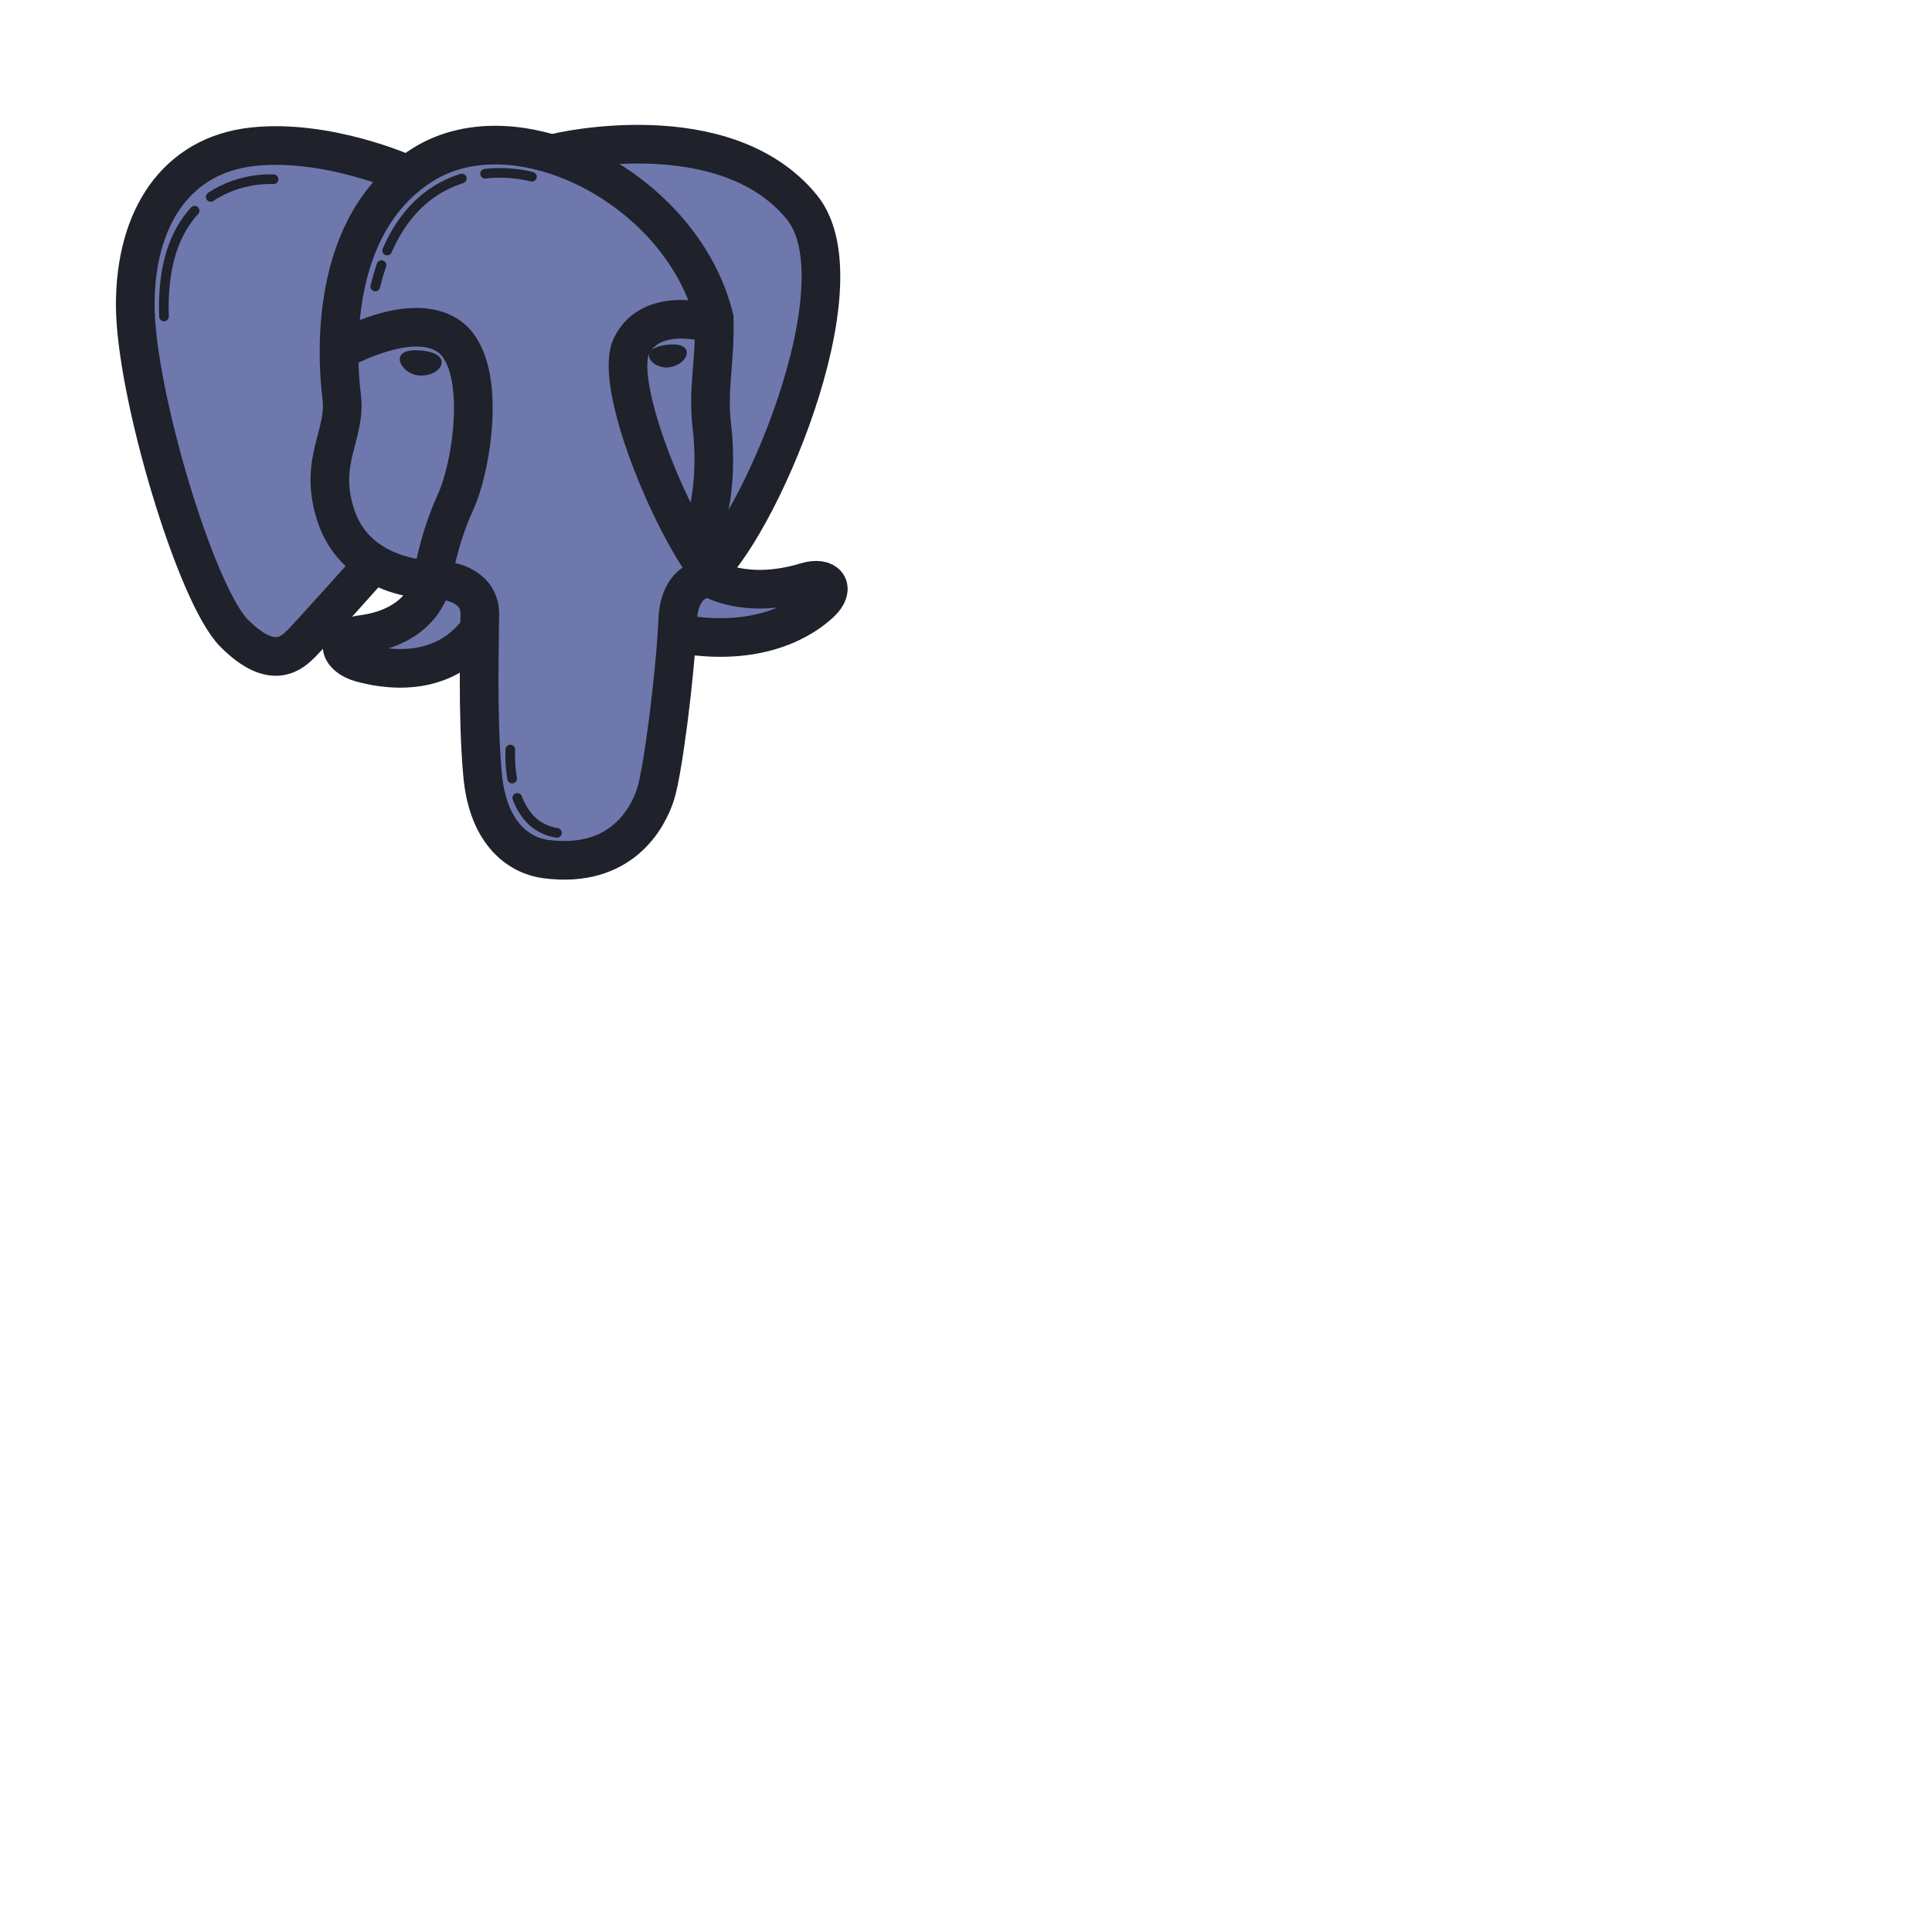
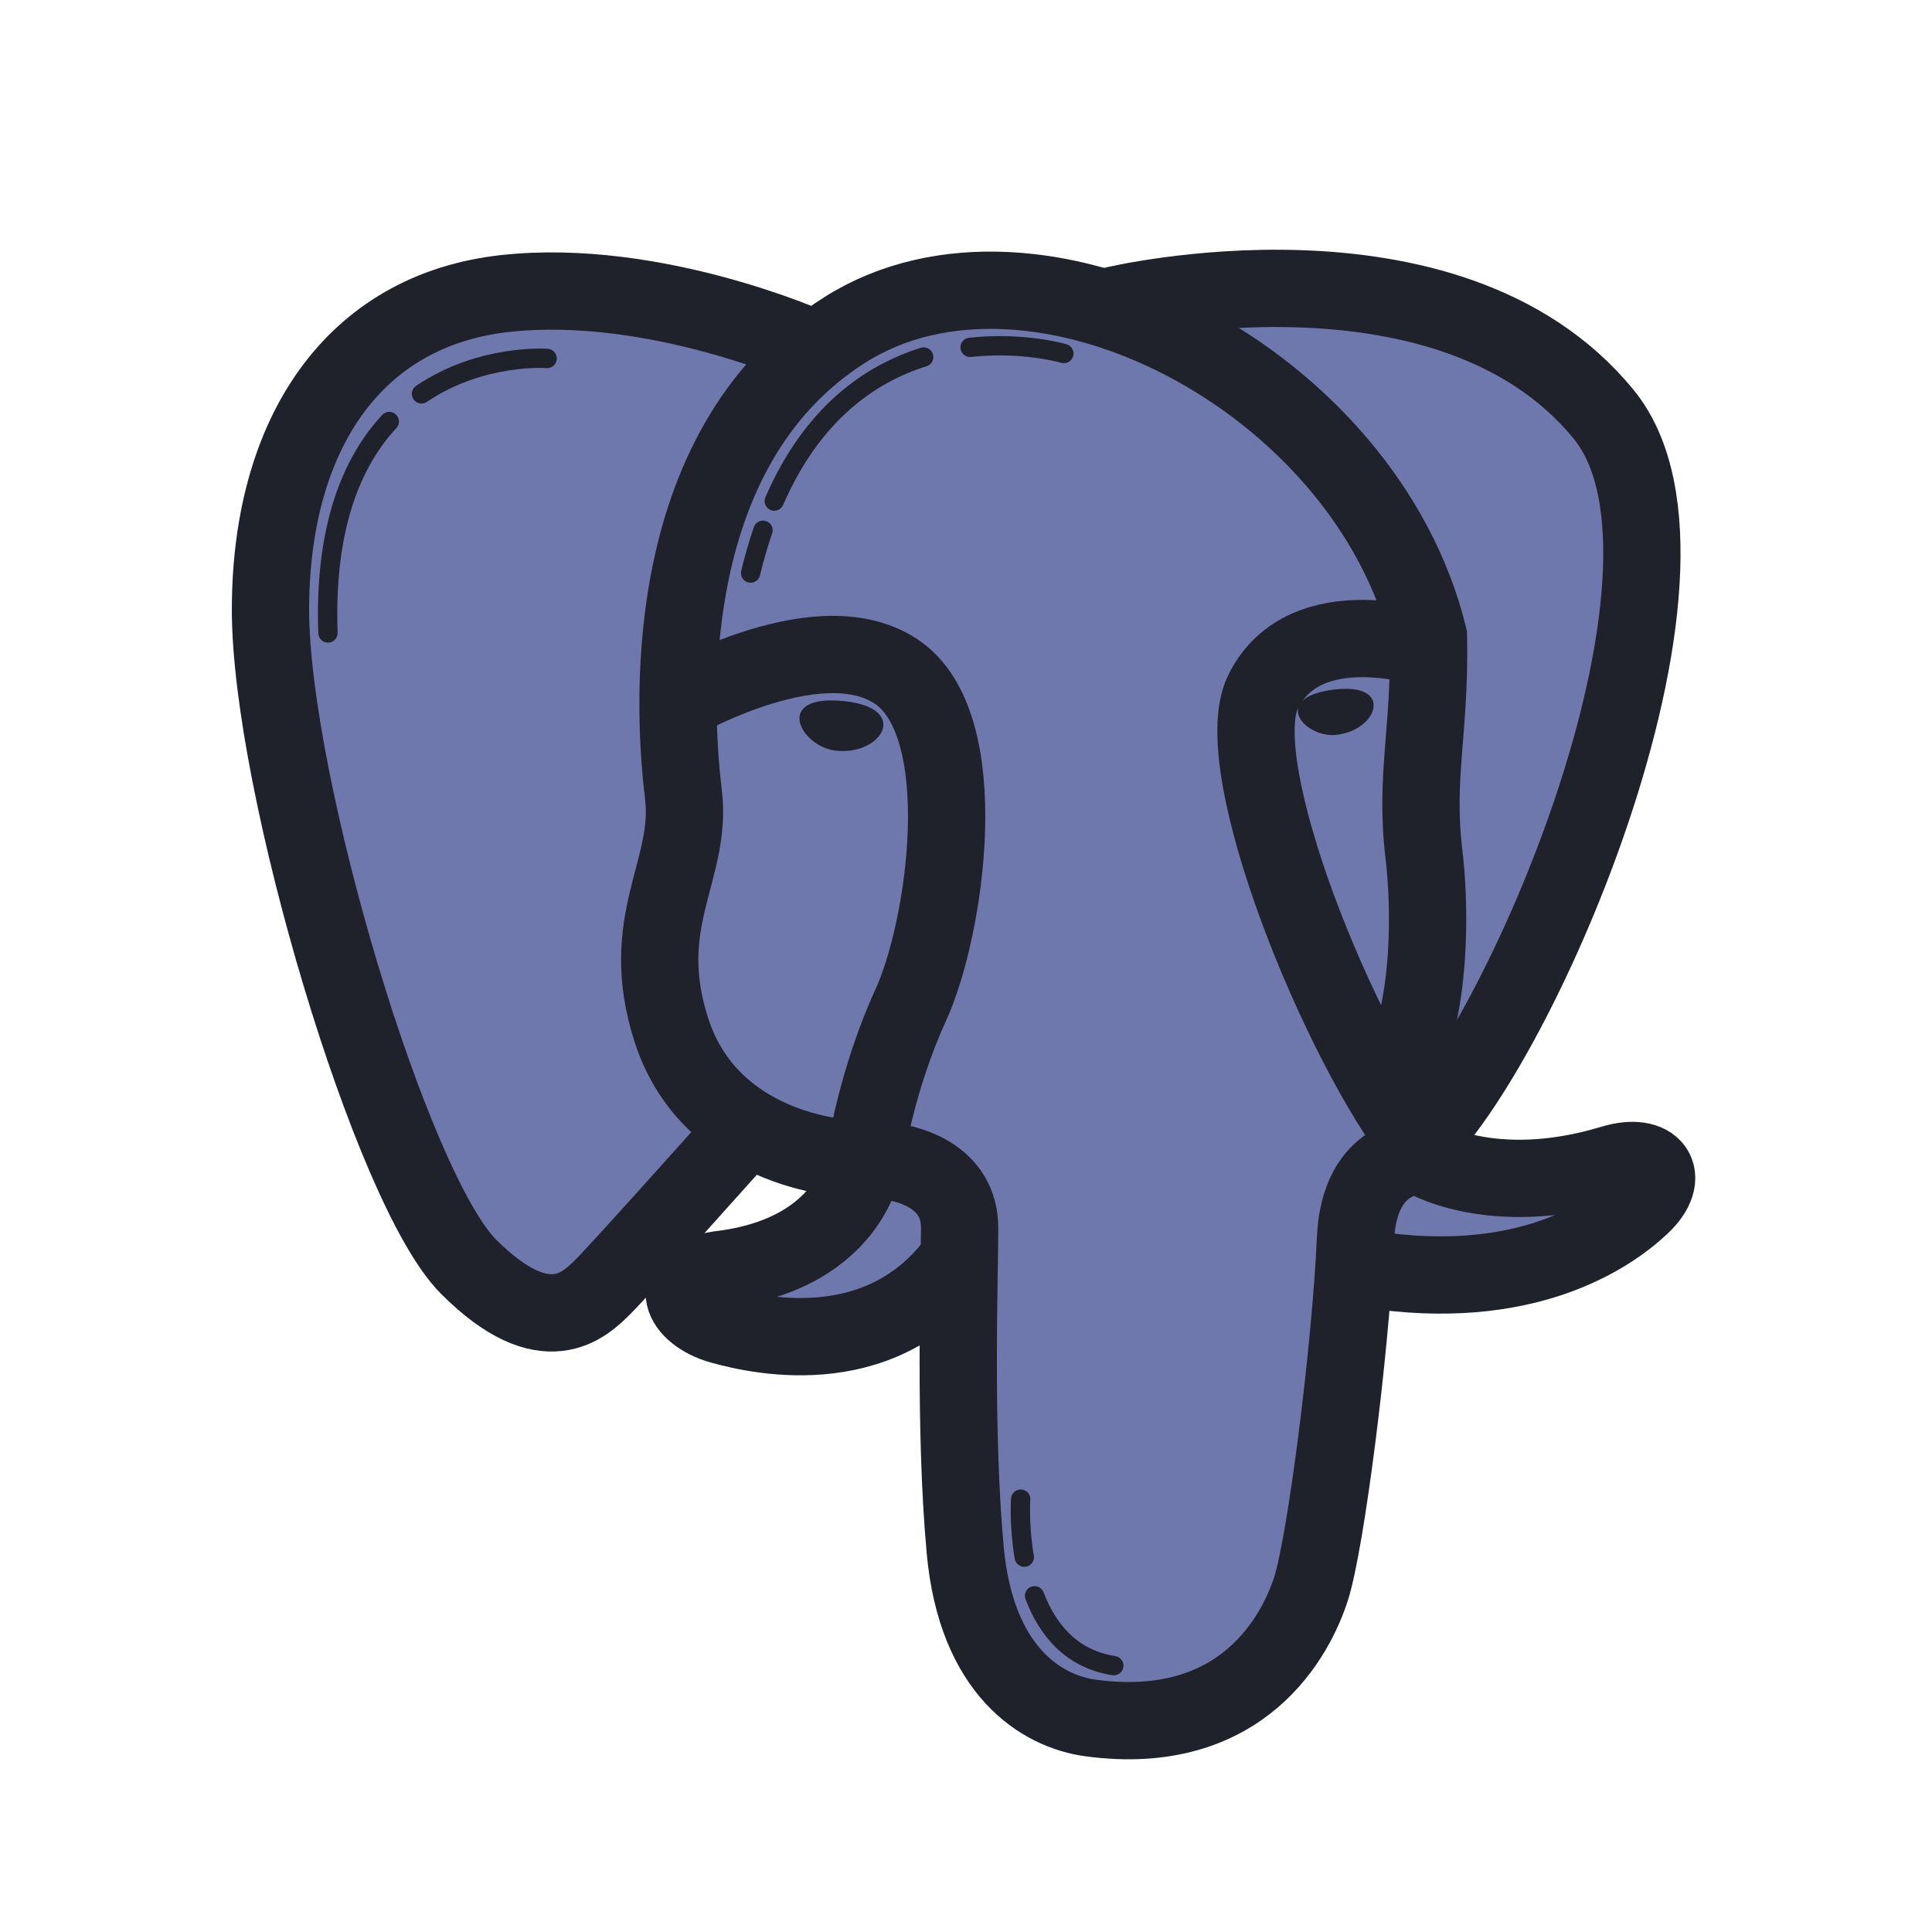
- <svg xmlns="http://www.w3.org/2000/svg" viewBox="0 0 200 200" width="600px" height="600px" baseProfile="basic">
+ <svg xmlns="http://www.w3.org/2000/svg" viewBox="0 0 100 100" width="600px" height="600px" baseProfile="basic">
  <path fill="#6e78ac" d="M83.242,60.482c-6.349,1.924-9.957-0.415-9.957-0.415s-0.006,0-0.007,0l-0.394-0.488 c0.131-0.117,0.264-0.242,0.4-0.381l0.019-0.017l-0.001-0.002c5.639-5.753,15.838-29.562,9.749-37.378 c-8.553-10.979-25.66-5.745-25.66-5.745l0.064,0.183c-4.889-1.666-9.947-1.625-13.851,0.838c-0.661,0.417-1.273,0.873-1.844,1.357 l0.014-0.187c0,0-8.149-3.213-15.851-2.383c-7.954,0.857-12.319,6.83-12.319,15.83s6.17,30.553,10.17,34.553s6,2,7,1 c0.896-0.896,6.588-7.387,7.771-8.738c2.143,1.4,4.575,1.743,5.983,1.748c-0.184,0.991-1.31,4.988-7.562,5.714 c-2.809,0.447-1.915,2.298,0.128,2.872c2.002,0.563,8.415,1.967,12.335-3.509c-0.052,3.397-0.183,9.771,0.304,15.126 c0.574,6.319,3.983,8.376,6.511,8.713c7.878,1.048,10.628-4.308,11.394-6.702c0.702-2.194,1.839-10.809,2.213-16.588l0.503-0.089 l-0.004,0.05c8.106,1.277,12.734-1.66,14.362-3.191C86.338,61.12,85.349,59.844,83.242,60.482z" />
  <path fill="none" stroke="#1f212b" stroke-miterlimit="10" stroke-width="4" d="M39,58c0,0-6.75,7.562-7.75,8.562s-3,3-7-1 s-10.25-25-10.25-34s4.234-15.518,12.188-16.375C33.89,14.358,42,18,42,18" />
  <path fill="none" stroke="#1f212b" stroke-miterlimit="10" stroke-width="4" d="M71.213,56.947 c2.681-2.106,2.968-8.713,2.489-12.734c-0.479-4.021,0.331-6.392,0.235-11.275C70.682,19.629,53.612,10.839,43.75,17.062 s-8.854,20.137-8.375,24.062s-2.444,6.539-0.625,12.188s7.644,6.698,10.037,6.698c2.394,0,4.883,0.957,4.883,3.543 s-0.287,10.34,0.287,16.66c0.574,6.319,3.983,8.376,6.511,8.713c7.878,1.048,10.628-4.309,11.394-6.702s2.052-12.439,2.298-18.096 c0.191-4.404,3.351-4.309,3.351-4.309s3.608,2.339,9.957,0.415c2.106-0.638,3.096,0.638,1.468,2.17 c-1.628,1.532-6.017,4.56-14.124,3.283" />
  <path fill="none" stroke="#1f212b" stroke-miterlimit="10" stroke-width="4" d="M74.085,33.617c0,0-6.523-2.242-8.71,2.195 c-1.893,3.841,3.987,18.294,8.199,23.592" />
  <path fill="none" stroke="#1f212b" stroke-miterlimit="10" stroke-width="4" d="M34.574,36.617c0,0,7.652-4.612,11.801-1.867 S48.936,48.106,47.149,52c-1.787,3.894-2.362,7.787-2.362,7.787s-0.447,5.106-7.596,5.936c-2.809,0.447-1.915,2.298,0.128,2.872 c2.043,0.574,8.681,2.043,12.574-3.83" />
  <path fill="none" stroke="#1f212b" stroke-linecap="round" stroke-miterlimit="10" stroke-width="4" d="M57.617,15.809 c0,0,17.356-4.174,25.383,5.629c6.553,8.003-4.766,33.882-10.191,38.158" />
  <path fill="#1f212b" d="M69.154,38.037c-1.652,0.168-3.423-1.939-0.096-2.346C72.177,35.31,71.323,37.817,69.154,38.037z" />
  <path fill="#1f212b" d="M43.223,38.848c-1.824-0.23-3.212-2.945,0.481-2.556C47.165,36.657,45.619,39.151,43.223,38.848z" />
  <path fill="none" stroke="#1f212b" stroke-linecap="round" stroke-linejoin="round" stroke-miterlimit="10" d="M39.492,27.447 c-0.236,0.688-0.451,1.425-0.641,2.213" />
  <path fill="none" stroke="#1f212b" stroke-linecap="round" stroke-linejoin="round" stroke-miterlimit="10" d="M47.808,18.479 c-2.789,0.876-5.771,2.939-7.731,7.456" />
  <path fill="none" stroke="#1f212b" stroke-linecap="round" stroke-linejoin="round" stroke-miterlimit="10" d="M55.064,18.298 c0,0-2.11-0.621-4.851-0.319" />
  <path fill="none" stroke="#1f212b" stroke-linecap="round" stroke-linejoin="round" stroke-miterlimit="10" d="M20.148,21.817 c-1.921,2.074-3.369,5.451-3.173,10.945" />
  <path fill="none" stroke="#1f212b" stroke-linecap="round" stroke-linejoin="round" stroke-miterlimit="10" d="M28.319,18.553 c0,0-3.417-0.258-6.503,1.833" />
  <path fill="none" stroke="#1f212b" stroke-linecap="round" stroke-linejoin="round" stroke-miterlimit="10" d="M53.549,82.6 c0.649,1.702,1.858,3.266,4.1,3.613" />
  <path fill="none" stroke="#1f212b" stroke-linecap="round" stroke-linejoin="round" stroke-miterlimit="10" d="M52.83,77.596 c0,0-0.095,1.358,0.186,3.001" />
</svg>
